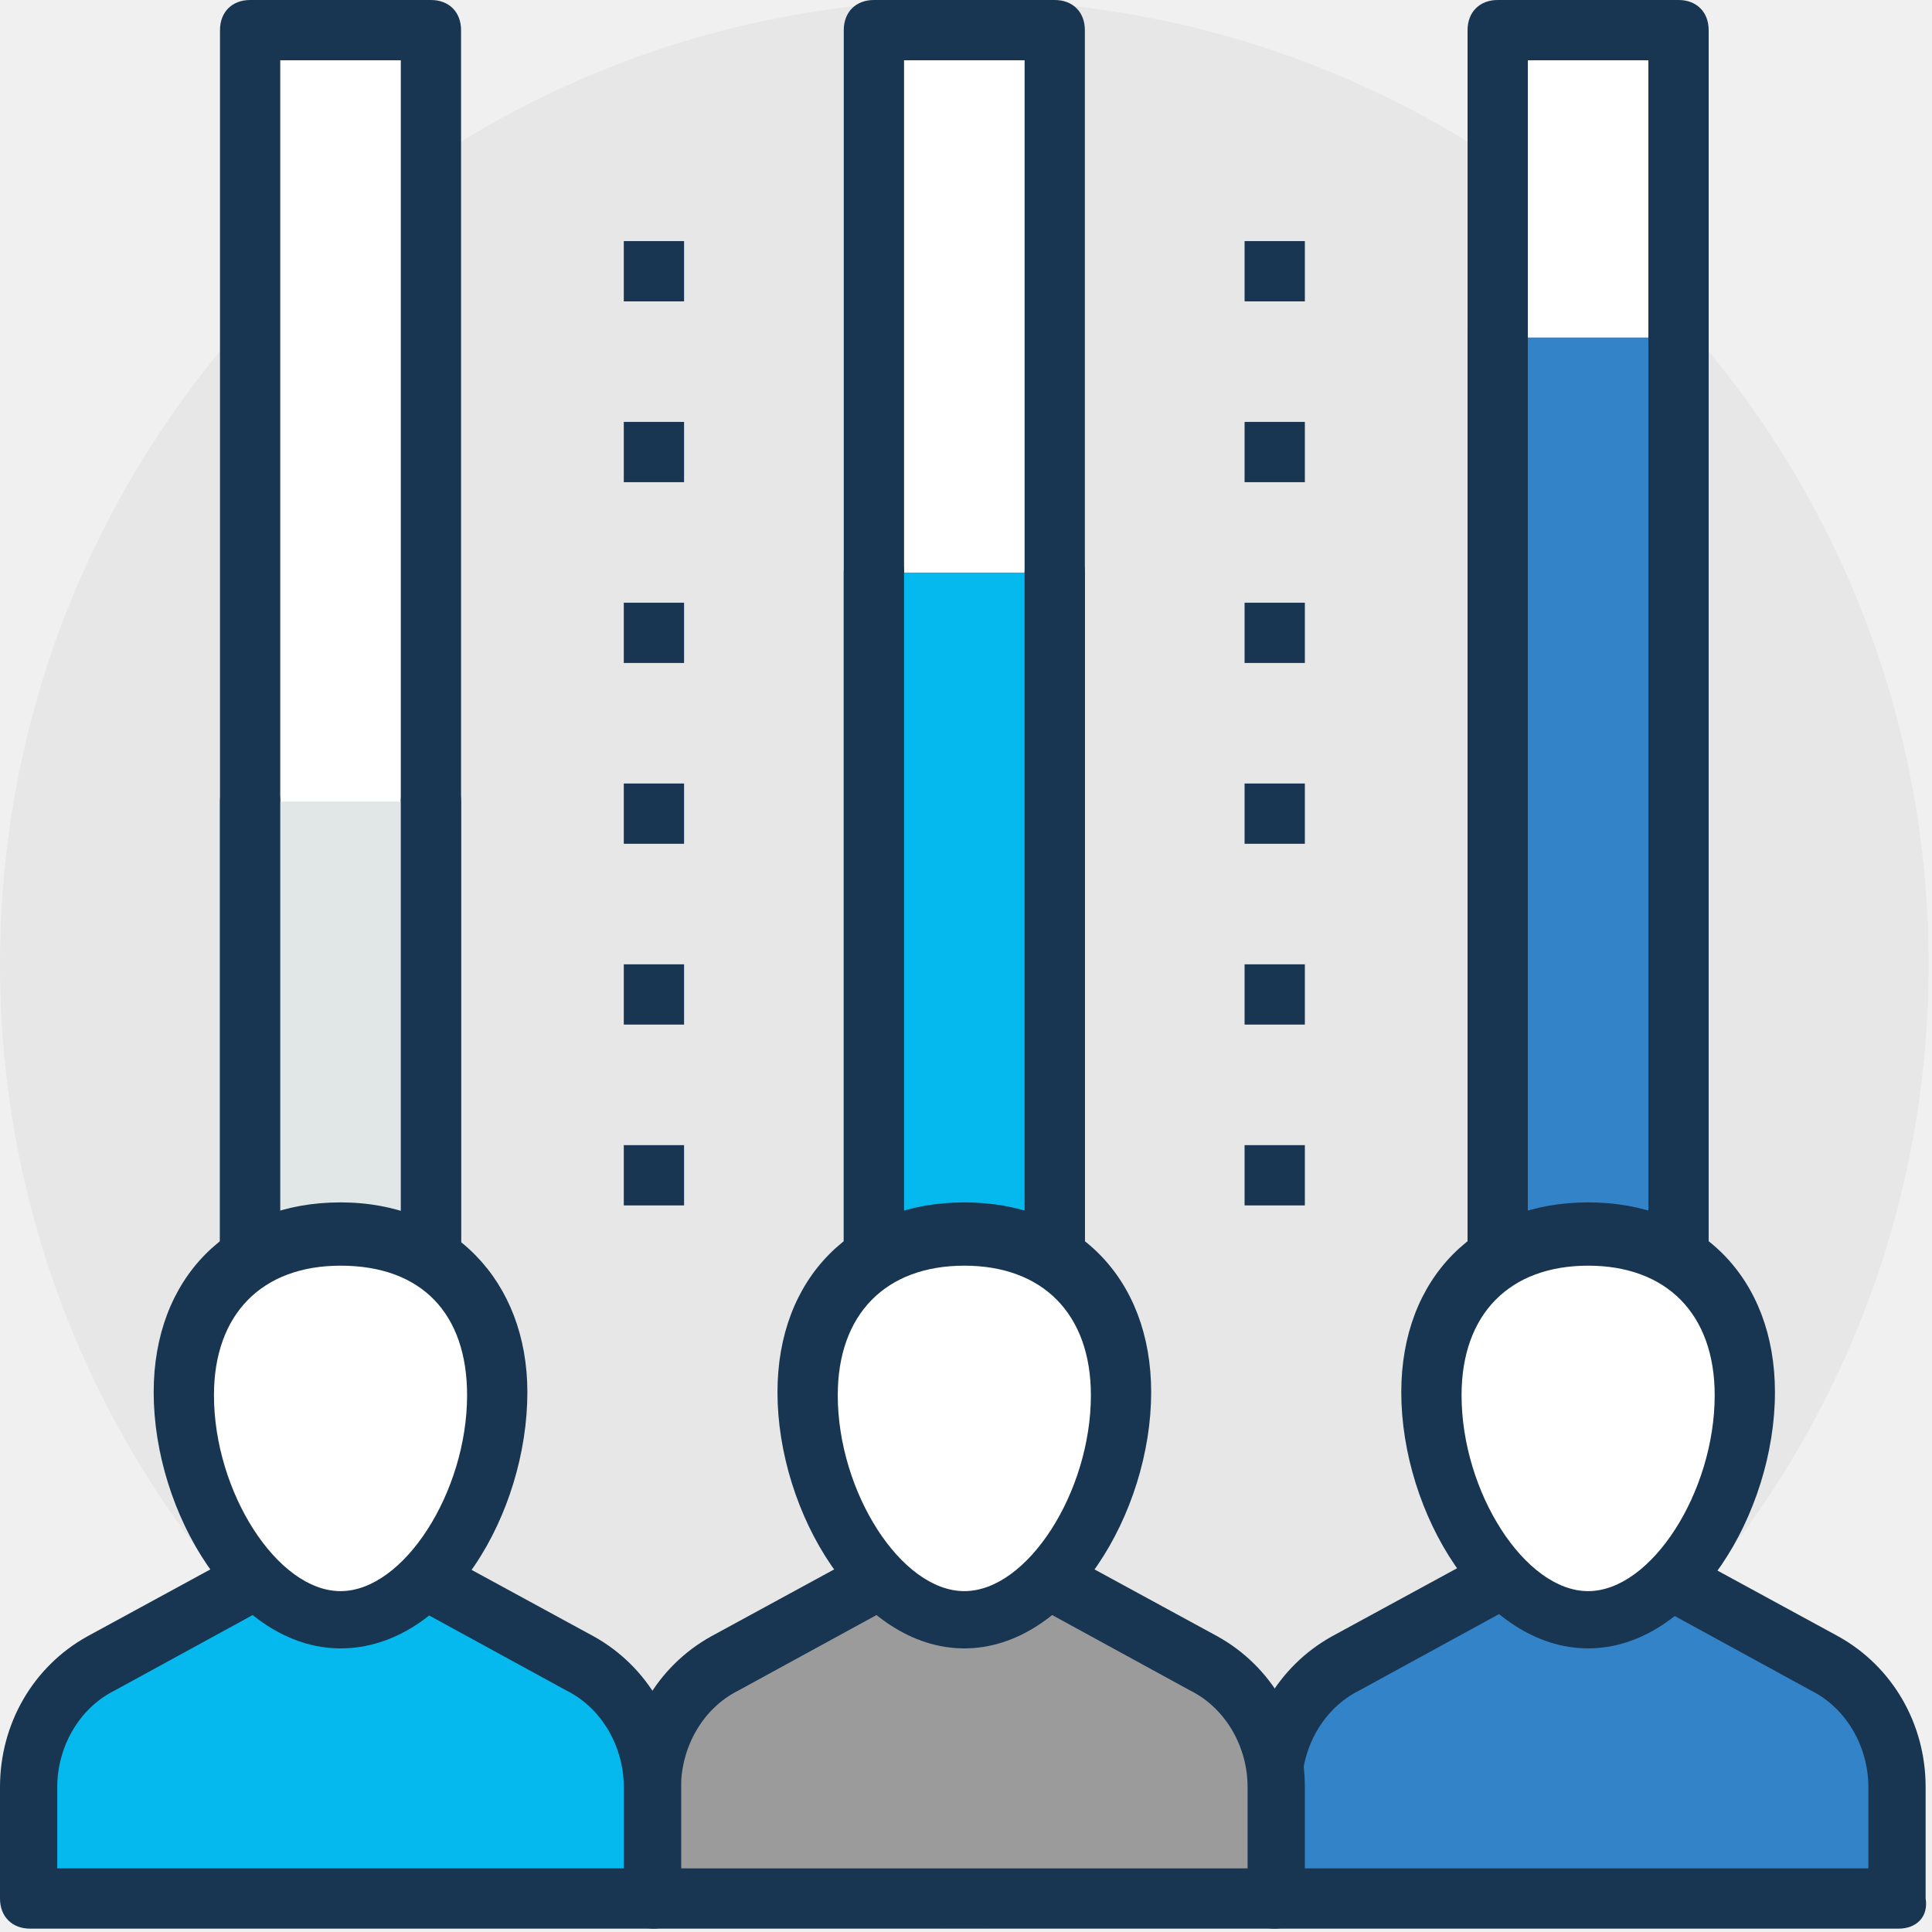
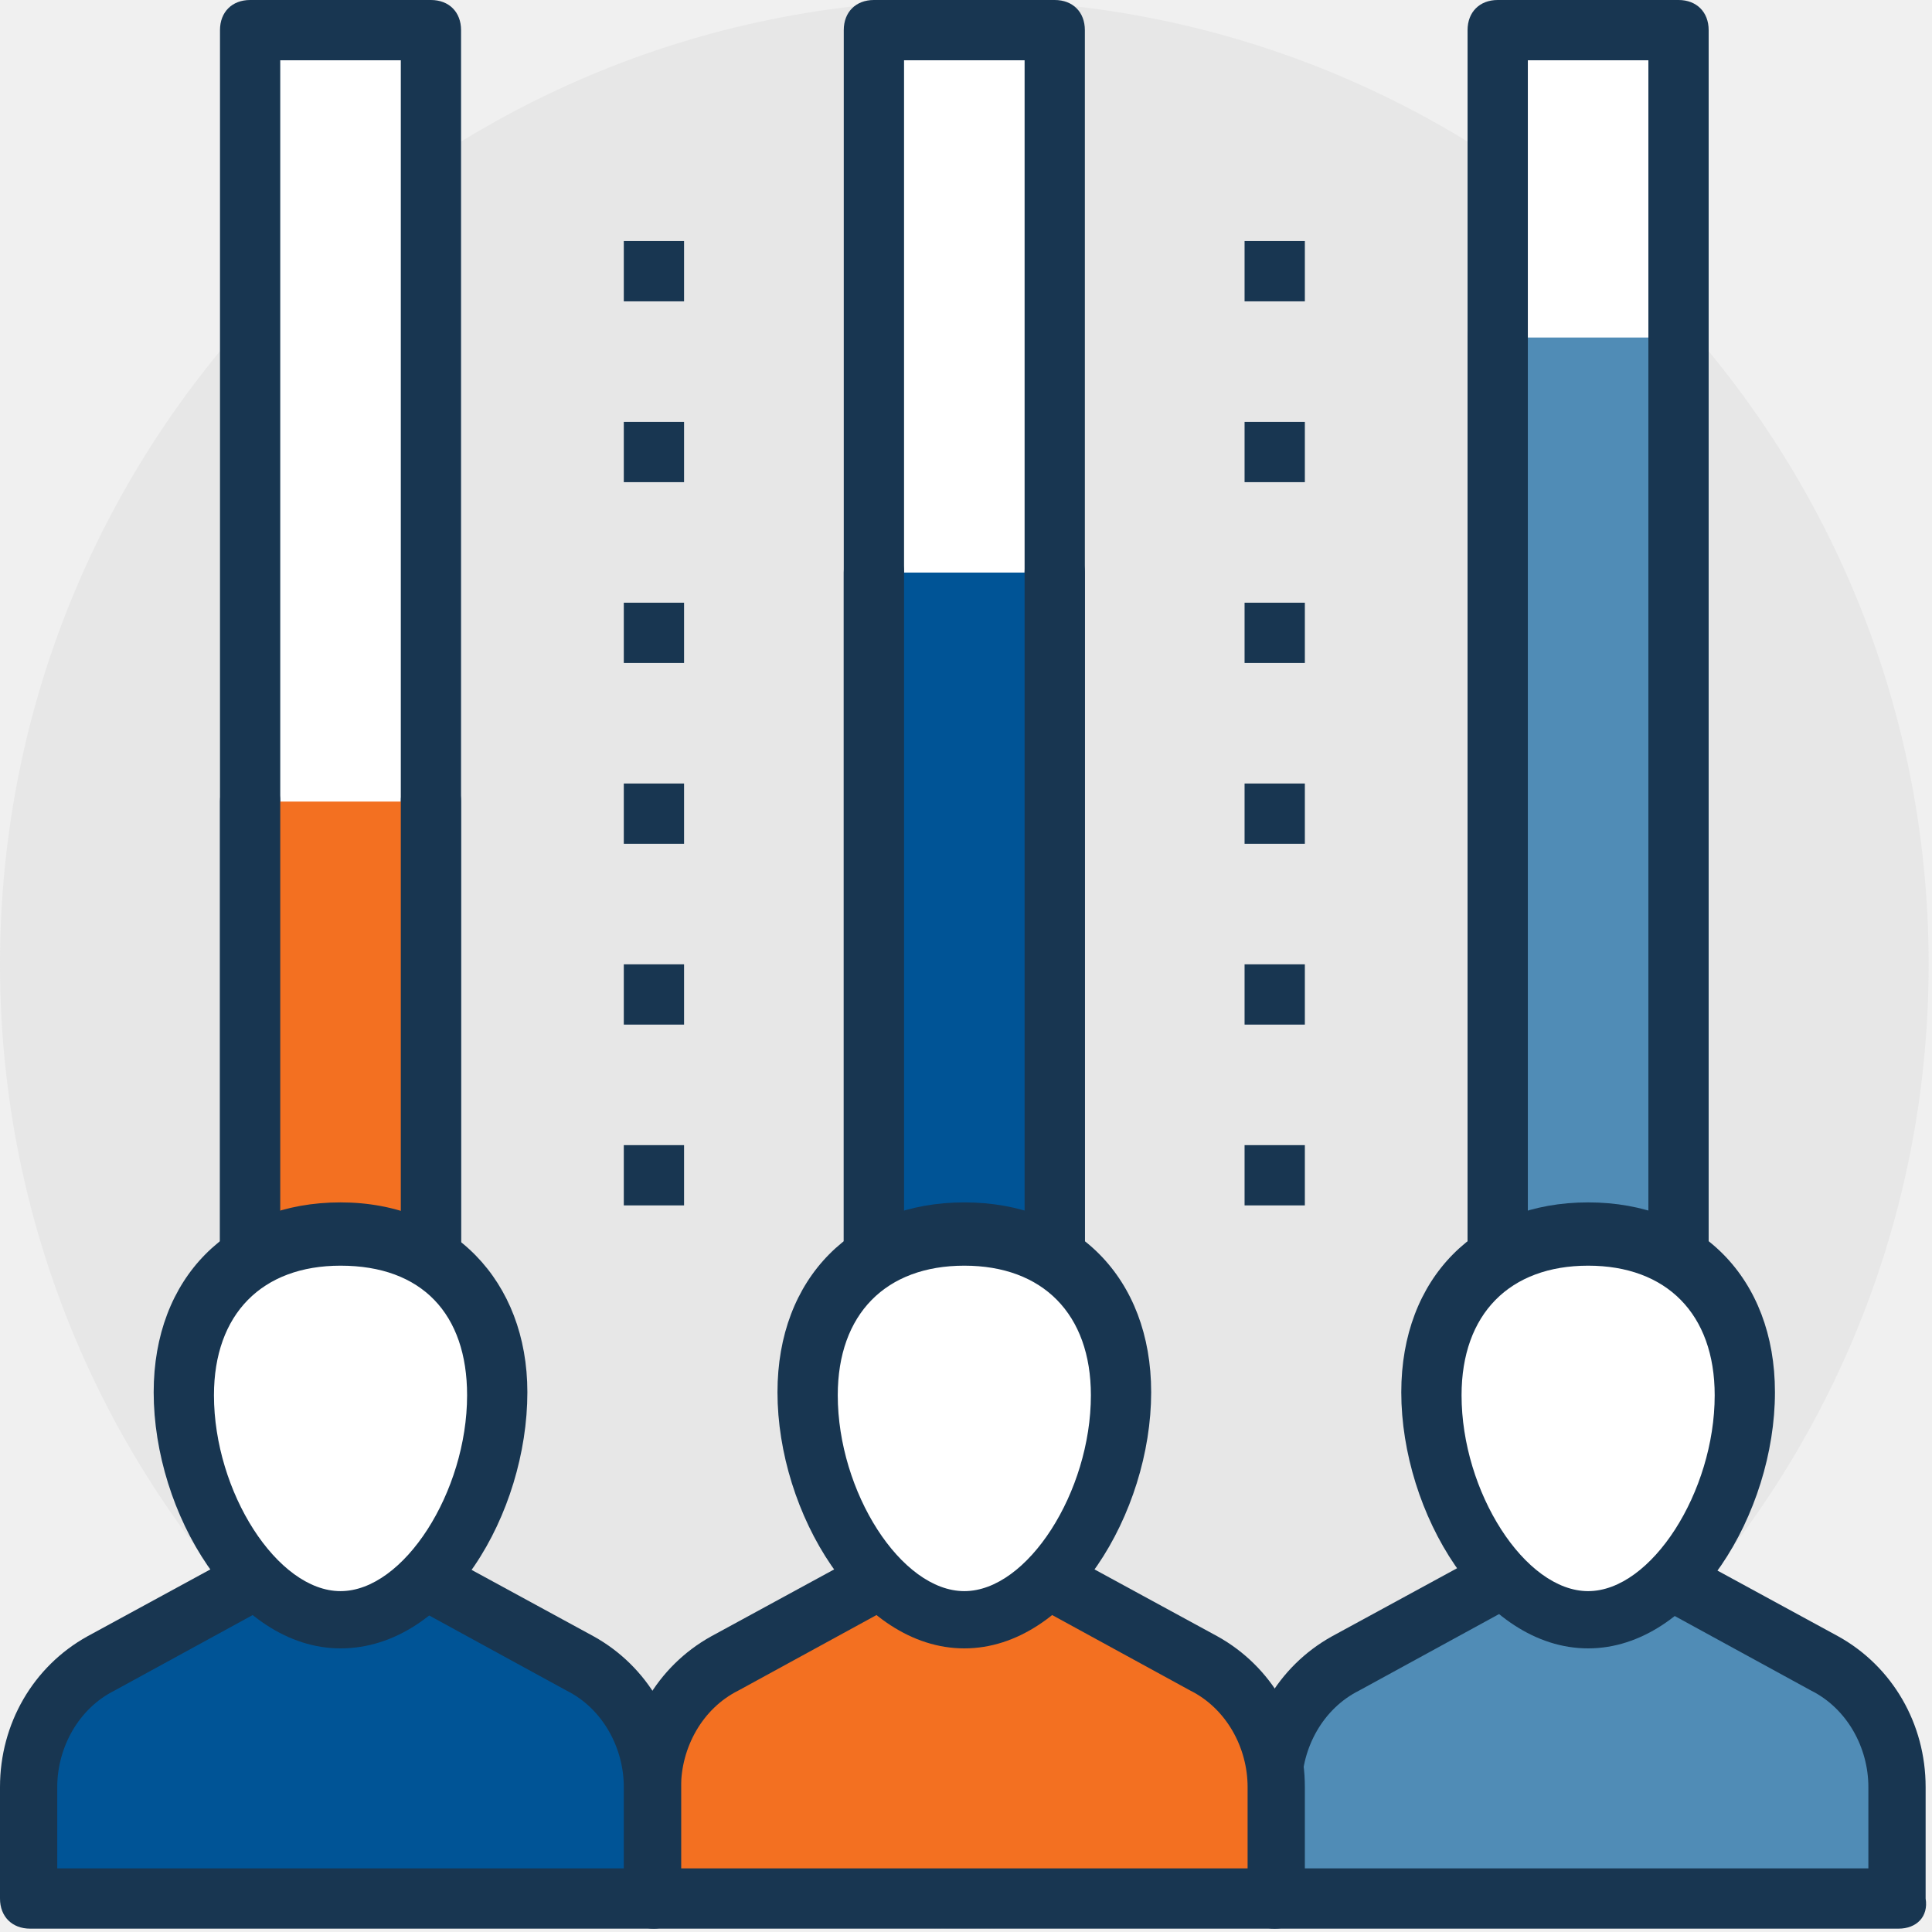
- <svg xmlns="http://www.w3.org/2000/svg" width="90px" height="90px" viewBox="0 0 90 90" version="1.1">
-   <defs />
-   <g id="Welcome" stroke="none" stroke-width="1" fill="none" fill-rule="evenodd">
-     <g id="1-index-1440" transform="translate(-517, -532)" fill-rule="nonzero">
-       <g id="Group-4" transform="translate(417, 461)">
-         <g id="skills" transform="translate(100, 71)">
-           <circle id="Oval" fill="#E7E7E7" cx="44.922" cy="44.922" r="44.922" />
-           <rect id="Rectangle-path" fill="#FFFFFF" x="69.769" y="1.404" width="8.423" height="62.61" />
-           <path d="M78.192,65.418 L69.769,65.418 C68.927,65.418 68.365,64.856 68.365,64.014 L68.365,1.404 C68.365,0.562 68.927,0 69.769,0 L78.192,0 C79.034,0 79.596,0.562 79.596,1.404 L79.596,64.014 C79.596,64.716 78.894,65.418 78.192,65.418 Z M71.173,62.61 L76.788,62.61 L76.788,2.808 L71.173,2.808 L71.173,62.61 Z" id="Shape" fill="#183651" />
-           <polyline id="Shape" fill="#3283C8" points="69.769 15.723 69.769 64.014 78.192 64.014 78.192 15.723" />
-           <path d="M78.192,65.418 L69.769,65.418 C68.927,65.418 68.365,64.856 68.365,64.014 L68.365,15.723 C68.365,14.88 68.927,14.319 69.769,14.319 C70.612,14.319 71.173,14.88 71.173,15.723 L71.173,62.61 L76.788,62.61 L76.788,15.723 C76.788,14.88 77.35,14.319 78.192,14.319 C79.034,14.319 79.596,14.88 79.596,15.723 L79.596,64.014 C79.596,64.716 78.894,65.418 78.192,65.418 Z" id="Shape" fill="#183651" />
-           <rect id="Rectangle-path" fill="#FFFFFF" x="40.71" y="1.404" width="8.423" height="62.61" />
-           <path d="M49.133,65.418 L40.71,65.418 C39.868,65.418 39.306,64.856 39.306,64.014 L39.306,1.404 C39.306,0.562 39.868,0 40.71,0 L49.133,0 C49.975,0 50.537,0.562 50.537,1.404 L50.537,64.014 C50.537,64.716 49.975,65.418 49.133,65.418 Z M42.114,62.61 L47.73,62.61 L47.73,2.808 L42.114,2.808 L42.114,62.61 Z" id="Shape" fill="#183651" />
-           <polyline id="Shape" fill="#05B8EE" points="40.71 26.672 40.71 64.014 49.133 64.014 49.133 26.672" />
-           <path d="M49.133,65.418 L40.71,65.418 C39.868,65.418 39.306,64.856 39.306,64.014 L39.306,26.672 C39.306,25.83 39.868,25.269 40.71,25.269 C41.553,25.269 42.114,25.83 42.114,26.672 L42.114,62.61 L47.729,62.61 L47.729,26.672 C47.729,25.83 48.291,25.269 49.133,25.269 C49.975,25.269 50.537,25.83 50.537,26.672 L50.537,64.014 C50.537,64.716 49.975,65.418 49.133,65.418 Z" id="Shape" fill="#183651" />
-           <rect id="Rectangle-path" fill="#FFFFFF" x="11.652" y="1.404" width="8.423" height="62.61" />
-           <path d="M20.074,65.418 L11.652,65.418 C10.809,65.418 10.248,64.856 10.248,64.014 L10.248,1.404 C10.248,0.562 10.809,0 11.652,0 L20.074,0 C20.917,0 21.478,0.562 21.478,1.404 L21.478,64.014 C21.478,64.716 20.917,65.418 20.074,65.418 Z M13.055,62.61 L18.671,62.61 L18.671,2.808 L13.055,2.808 L13.055,62.61 Z" id="Shape" fill="#183651" />
-           <polyline id="Shape" fill="#E1E6E7" points="11.652 37.341 11.652 64.014 20.074 64.014 20.074 37.341" />
-           <g id="Group" transform="translate(10.15842, 11.22772)" fill="#183651">
-             <path d="M9.916,54.19 L1.493,54.19 C0.651,54.19 0.089,53.628 0.089,52.786 L0.089,26.114 C0.089,25.271 0.651,24.71 1.493,24.71 C2.335,24.71 2.897,25.271 2.897,26.114 L2.897,51.382 L8.512,51.382 L8.512,26.114 C8.512,25.271 9.074,24.71 9.916,24.71 C10.758,24.71 11.32,25.271 11.32,26.114 L11.32,52.786 C11.32,53.488 10.758,54.19 9.916,54.19 Z" id="Shape" />
-             <rect id="Rectangle-path" x="47.819" y="42.117" width="2.808" height="2.808" />
-             <rect id="Rectangle-path" x="47.819" y="33.694" width="2.808" height="2.808" />
-             <rect id="Rectangle-path" x="47.819" y="25.271" width="2.808" height="2.808" />
-             <rect id="Rectangle-path" x="47.819" y="16.848" width="2.808" height="2.808" />
-             <rect id="Rectangle-path" x="47.819" y="8.426" width="2.808" height="2.808" />
-             <rect id="Rectangle-path" x="47.819" y="0.003" width="2.808" height="2.808" />
-             <rect id="Rectangle-path" x="18.9" y="42.117" width="2.808" height="2.808" />
-             <rect id="Rectangle-path" x="18.9" y="33.694" width="2.808" height="2.808" />
-             <rect id="Rectangle-path" x="18.9" y="25.271" width="2.808" height="2.808" />
-             <rect id="Rectangle-path" x="18.9" y="16.848" width="2.808" height="2.808" />
-             <rect id="Rectangle-path" x="18.9" y="8.426" width="2.808" height="2.808" />
-             <rect id="Rectangle-path" x="18.9" y="0.003" width="2.808" height="2.808" />
+ <svg xmlns="http://www.w3.org/2000/svg" style="isolation:isolate" viewBox="0 0 90 90" width="90pt" height="90pt">
+   <defs fill="#000000">
+     <clipPath id="_clipPath_vIhbmb5Npx0sKiTij0enX6FwOaxse84l" fill="#000000">
+       <rect width="90" height="90" fill="#000000" />
+     </clipPath>
+   </defs>
+   <g clip-path="url(#_clipPath_vIhbmb5Npx0sKiTij0enX6FwOaxse84l)">
+     <g>
+       <g>
+         <g>
+           <circle vector-effect="non-scaling-stroke" cx="44.922" cy="44.922" r="44.922" fill="#e7e7e7" />
+           <rect x="69.769" y="1.404" width="8.423" height="62.61" transform="matrix(1,0,0,1,0,0)" fill="rgb(255,255,255)" />
+           <path d=" M 78.192 65.418 L 69.769 65.418 C 68.927 65.418 68.365 64.856 68.365 64.014 L 68.365 1.404 C 68.365 0.562 68.927 0 69.769 0 L 78.192 0 C 79.034 0 79.596 0.562 79.596 1.404 L 79.596 64.014 C 79.596 64.716 78.894 65.418 78.192 65.418 Z  M 71.173 62.61 L 76.788 62.61 L 76.788 2.808 L 71.173 2.808 L 71.173 62.61 L 71.173 62.61 Z " fill="rgb(24,54,81)" />
+           <path d=" M 69.769 15.723 L 69.769 64.014 L 78.192 64.014 L 78.192 15.723" fill="#508cb6" />
+           <path d=" M 78.192 65.418 L 69.769 65.418 C 68.927 65.418 68.365 64.856 68.365 64.014 L 68.365 15.723 C 68.365 14.88 68.927 14.319 69.769 14.319 C 70.612 14.319 71.173 14.88 71.173 15.723 L 71.173 62.61 L 76.788 62.61 L 76.788 15.723 C 76.788 14.88 77.35 14.319 78.192 14.319 C 79.034 14.319 79.596 14.88 79.596 15.723 L 79.596 64.014 C 79.596 64.716 78.894 65.418 78.192 65.418 Z " fill="rgb(24,54,81)" />
+           <path d=" M 40.71 1.404 L 49.133 1.404 L 49.133 64.014 L 40.71 64.014 L 40.71 1.404 Z " fill="rgb(255,255,255)" />
+           <path d=" M 49.133 65.418 L 40.71 65.418 C 39.868 65.418 39.306 64.856 39.306 64.014 L 39.306 1.404 C 39.306 0.562 39.868 0 40.71 0 L 49.133 0 C 49.975 0 50.537 0.562 50.537 1.404 L 50.537 64.014 C 50.537 64.716 49.975 65.418 49.133 65.418 Z  M 42.114 62.61 L 47.73 62.61 L 47.73 2.808 L 42.114 2.808 L 42.114 62.61 L 42.114 62.61 L 42.114 62.61 Z " fill="rgb(24,54,81)" />
+           <path d=" M 40.71 26.672 L 40.71 64.014 L 49.133 64.014 L 49.133 26.672" fill="#005496" />
+           <path d=" M 49.133 65.418 L 40.71 65.418 C 39.868 65.418 39.306 64.856 39.306 64.014 L 39.306 26.672 C 39.306 25.83 39.868 25.269 40.71 25.269 C 41.553 25.269 42.114 25.83 42.114 26.672 L 42.114 62.61 L 47.729 62.61 L 47.729 26.672 C 47.729 25.83 48.291 25.269 49.133 25.269 C 49.975 25.269 50.537 25.83 50.537 26.672 L 50.537 64.014 C 50.537 64.716 49.975 65.418 49.133 65.418 Z " fill="rgb(24,54,81)" />
+           <rect x="11.652" y="1.404" width="8.423" height="62.61" transform="matrix(1,0,0,1,0,0)" fill="rgb(255,255,255)" />
+           <path d=" M 20.074 65.418 L 11.652 65.418 C 10.809 65.418 10.248 64.856 10.248 64.014 L 10.248 1.404 C 10.248 0.562 10.809 0 11.652 0 L 20.074 0 C 20.917 0 21.478 0.562 21.478 1.404 L 21.478 64.014 C 21.478 64.716 20.917 65.418 20.074 65.418 Z  M 13.055 62.61 L 18.671 62.61 L 18.671 2.808 L 13.055 2.808 L 13.055 62.61 L 13.055 62.61 Z " fill="rgb(24,54,81)" />
+           <path d=" M 11.652 37.341 L 11.652 64.014 L 20.074 64.014 L 20.074 37.341" fill="#f37021" />
+           <g>
+             <path d=" M 20.074 65.418 L 11.652 65.418 C 10.809 65.418 10.248 64.856 10.248 64.014 L 10.248 37.341 C 10.248 36.499 10.809 35.937 11.652 35.937 C 12.494 35.937 13.055 36.499 13.055 37.341 L 13.055 62.61 L 18.671 62.61 L 18.671 37.341 C 18.671 36.499 19.232 35.937 20.074 35.937 C 20.917 35.937 21.478 36.499 21.478 37.341 L 21.478 64.014 C 21.478 64.716 20.917 65.418 20.074 65.418 Z " fill="rgb(24,54,81)" />
+             <path d=" M 57.977 53.345 L 60.785 53.345 L 60.785 56.152 L 57.977 56.152 L 57.977 53.345 Z " fill="rgb(24,54,81)" />
+             <path d=" M 57.977 44.922 L 60.785 44.922 L 60.785 47.73 L 57.977 47.73 L 57.977 44.922 Z " fill="rgb(24,54,81)" />
+             <path d=" M 57.977 36.499 L 60.785 36.499 L 60.785 39.307 L 57.977 39.307 L 57.977 36.499 Z " fill="rgb(24,54,81)" />
+             <path d=" M 57.977 28.076 L 60.785 28.076 L 60.785 30.884 L 57.977 30.884 L 57.977 28.076 Z " fill="rgb(24,54,81)" />
+             <path d=" M 57.977 19.653 L 60.785 19.653 L 60.785 22.461 L 57.977 22.461 L 57.977 19.653 Z " fill="rgb(24,54,81)" />
+             <path d=" M 57.977 11.23 L 60.785 11.23 L 60.785 14.038 L 57.977 14.038 L 57.977 11.23 Z " fill="rgb(24,54,81)" />
+             <path d=" M 29.059 53.345 L 31.866 53.345 L 31.866 56.152 L 29.059 56.152 L 29.059 53.345 Z " fill="rgb(24,54,81)" />
+             <path d=" M 29.059 44.922 L 31.866 44.922 L 31.866 47.73 L 29.059 47.73 L 29.059 44.922 Z " fill="rgb(24,54,81)" />
+             <path d=" M 29.059 36.499 L 31.866 36.499 L 31.866 39.307 L 29.059 39.307 L 29.059 36.499 Z " fill="rgb(24,54,81)" />
+             <path d=" M 29.059 28.076 L 31.866 28.076 L 31.866 30.884 L 29.059 30.884 L 29.059 28.076 Z " fill="rgb(24,54,81)" />
+             <path d=" M 29.059 19.653 L 31.866 19.653 L 31.866 22.461 L 29.059 22.461 L 29.059 19.653 Z " fill="rgb(24,54,81)" />
+             <path d=" M 29.059 11.23 L 31.866 11.23 L 31.866 14.038 L 29.059 14.038 L 29.059 11.23 Z " fill="rgb(24,54,81)" />
          </g>
-           <path d="M85.071,77.49 L73.981,71.454 L62.891,77.49 C60.785,78.613 59.521,80.859 59.521,83.246 L59.521,88.44 L88.58,88.44 L88.58,83.246 C88.44,80.859 87.176,78.613 85.071,77.49 Z" id="Shape" fill="#3283C8" />
-           <path d="M88.44,89.844 L59.381,89.844 C58.539,89.844 57.977,89.282 57.977,88.44 L57.977,83.246 C57.977,80.298 59.522,77.63 62.048,76.227 L73.138,70.19 C73.56,69.91 74.121,69.91 74.542,70.19 L85.632,76.227 C88.159,77.63 89.703,80.298 89.703,83.246 L89.703,88.44 C89.844,89.282 89.282,89.844 88.44,89.844 Z M60.785,87.036 L87.036,87.036 L87.036,83.246 C87.036,81.421 86.053,79.596 84.369,78.754 L73.84,72.998 L63.312,78.754 C61.627,79.596 60.644,81.421 60.644,83.246 L60.644,87.036 L60.785,87.036 Z" id="Shape" fill="#183651" />
-           <path d="M56.012,77.49 L44.922,71.454 L33.832,77.49 C31.726,78.613 30.462,80.859 30.462,83.246 L30.462,88.44 L59.521,88.44 L59.521,83.246 C59.381,80.859 58.118,78.613 56.012,77.49 Z" id="Shape" fill="#9B9B9B" />
-           <path d="M59.381,89.844 L30.463,89.844 C29.62,89.844 29.059,89.282 29.059,88.44 L29.059,83.246 C29.059,80.298 30.603,77.63 33.13,76.227 L44.22,70.19 C44.641,69.91 45.203,69.91 45.624,70.19 L56.714,76.227 C59.241,77.63 60.785,80.298 60.785,83.246 L60.785,88.44 C60.785,89.282 60.223,89.844 59.381,89.844 Z M31.866,87.036 L58.118,87.036 L58.118,83.246 C58.118,81.421 57.135,79.596 55.45,78.754 L44.922,72.998 L34.393,78.754 C32.709,79.596 31.726,81.421 31.726,83.246 L31.726,87.036 L31.866,87.036 Z" id="Shape" fill="#183651" />
-           <path d="M81.281,64.856 C81.281,69.769 78.052,75.385 73.981,75.385 C69.91,75.385 66.681,69.91 66.681,64.856 C66.681,59.943 69.91,57.416 73.981,57.416 C78.052,57.416 81.281,59.943 81.281,64.856 Z" id="Shape" fill="#FFFFFF" />
-           <path d="M73.981,76.788 C69.067,76.788 65.277,70.471 65.277,64.856 C65.277,59.522 68.787,56.012 73.981,56.012 C79.175,56.012 82.684,59.521 82.684,64.856 C82.684,70.471 78.894,76.788 73.981,76.788 Z M73.981,58.96 C70.331,58.96 68.085,61.206 68.085,64.996 C68.085,69.489 71.033,74.121 73.981,74.121 C76.929,74.121 79.877,69.489 79.877,64.996 C79.877,61.206 77.631,58.96 73.981,58.96 Z" id="Shape" fill="#183651" />
-           <path d="M52.222,64.856 C52.222,69.769 48.993,75.385 44.922,75.385 C40.851,75.385 37.622,69.91 37.622,64.856 C37.622,59.943 40.851,57.416 44.922,57.416 C48.993,57.416 52.222,59.943 52.222,64.856 Z" id="Shape" fill="#FFFFFF" />
-           <path d="M44.922,76.788 C40.009,76.788 36.218,70.471 36.218,64.856 C36.218,59.522 39.728,56.012 44.922,56.012 C50.116,56.012 53.626,59.521 53.626,64.856 C53.625,70.471 49.835,76.788 44.922,76.788 Z M44.922,58.96 C41.272,58.96 39.026,61.206 39.026,64.996 C39.026,69.489 41.974,74.121 44.922,74.121 C47.87,74.121 50.818,69.489 50.818,64.996 C50.818,61.206 48.572,58.96 44.922,58.96 Z" id="Shape" fill="#183651" />
-           <path d="M27.094,77.49 L16.003,71.454 L4.913,77.49 C2.808,78.613 1.544,80.859 1.544,83.246 L1.544,88.44 L30.603,88.44 L30.603,83.246 C30.463,80.859 29.059,78.613 27.094,77.49 Z" id="Shape" fill="#05B8EE" />
-           <path d="M30.463,89.844 L1.404,89.844 C0.562,89.844 0,89.282 0,88.44 L0,83.246 C0,80.298 1.544,77.63 4.071,76.227 L15.161,70.19 C15.582,69.91 16.144,69.91 16.565,70.19 L27.655,76.227 C30.182,77.63 31.726,80.298 31.726,83.246 L31.726,88.44 C31.866,89.282 31.165,89.844 30.463,89.844 Z M2.808,87.036 L29.059,87.036 L29.059,83.246 C29.059,81.421 28.076,79.596 26.392,78.754 L15.863,72.998 L5.334,78.754 C3.65,79.596 2.667,81.421 2.667,83.246 L2.667,87.036 L2.808,87.036 Z" id="Shape" fill="#183651" />
-           <path d="M23.163,64.856 C23.163,69.769 19.934,75.385 15.863,75.385 C11.792,75.385 8.563,69.91 8.563,64.856 C8.563,59.943 11.792,57.416 15.863,57.416 C19.934,57.416 23.163,59.943 23.163,64.856 Z" id="Shape" fill="#FFFFFF" />
-           <path d="M15.863,76.788 C10.95,76.788 7.159,70.471 7.159,64.856 C7.159,59.522 10.669,56.012 15.863,56.012 C21.057,56.012 24.567,59.662 24.567,64.856 C24.567,70.471 20.917,76.788 15.863,76.788 Z M15.863,58.96 C12.213,58.96 9.967,61.206 9.967,64.996 C9.967,69.489 12.915,74.121 15.863,74.121 C18.811,74.121 21.759,69.489 21.759,64.996 C21.759,61.206 19.653,58.96 15.863,58.96 Z" id="Shape" fill="#183651" />
+           <path d=" M 85.071 77.49 L 73.981 71.454 L 62.891 77.49 C 60.785 78.613 59.521 80.859 59.521 83.246 L 59.521 88.44 L 88.58 88.44 L 88.58 83.246 C 88.44 80.859 87.176 78.613 85.071 77.49 Z " fill="#508cb6" />
+           <path d=" M 88.44 89.844 L 59.381 89.844 C 58.539 89.844 57.977 89.282 57.977 88.44 L 57.977 83.246 C 57.977 80.298 59.522 77.63 62.048 76.227 L 73.138 70.19 C 73.56 69.91 74.121 69.91 74.542 70.19 L 85.632 76.227 C 88.159 77.63 89.703 80.298 89.703 83.246 L 89.703 88.44 C 89.844 89.282 89.282 89.844 88.44 89.844 Z  M 60.785 87.036 L 87.036 87.036 L 87.036 83.246 C 87.036 81.421 86.053 79.596 84.369 78.754 L 73.84 72.998 L 63.312 78.754 C 61.627 79.596 60.644 81.421 60.644 83.246 L 60.644 87.036 L 60.785 87.036 L 60.785 87.036 Z " fill="rgb(24,54,81)" />
+           <path d=" M 56.012 77.49 L 44.922 71.454 L 33.832 77.49 C 31.726 78.613 30.462 80.859 30.462 83.246 L 30.462 88.44 L 59.521 88.44 L 59.521 83.246 C 59.381 80.859 58.118 78.613 56.012 77.49 Z " fill="#f37021" />
+           <path d=" M 59.381 89.844 L 30.463 89.844 C 29.62 89.844 29.059 89.282 29.059 88.44 L 29.059 83.246 C 29.059 80.298 30.603 77.63 33.13 76.227 L 44.22 70.19 C 44.641 69.91 45.203 69.91 45.624 70.19 L 56.714 76.227 C 59.241 77.63 60.785 80.298 60.785 83.246 L 60.785 88.44 C 60.785 89.282 60.223 89.844 59.381 89.844 Z  M 31.866 87.036 L 58.118 87.036 L 58.118 83.246 C 58.118 81.421 57.135 79.596 55.45 78.754 L 44.922 72.998 L 34.393 78.754 C 32.709 79.596 31.726 81.421 31.726 83.246 L 31.726 87.036 L 31.866 87.036 L 31.866 87.036 Z " fill="rgb(24,54,81)" />
+           <path d=" M 81.281 64.856 C 81.281 69.769 78.052 75.385 73.981 75.385 C 69.91 75.385 66.681 69.91 66.681 64.856 C 66.681 59.943 69.91 57.416 73.981 57.416 C 78.052 57.416 81.281 59.943 81.281 64.856 Z " fill="rgb(255,255,255)" />
+           <path d=" M 73.981 76.788 C 69.067 76.788 65.277 70.471 65.277 64.856 C 65.277 59.522 68.787 56.012 73.981 56.012 C 79.175 56.012 82.684 59.521 82.684 64.856 C 82.684 70.471 78.894 76.788 73.981 76.788 Z  M 73.981 58.96 C 70.331 58.96 68.085 61.206 68.085 64.996 C 68.085 69.489 71.033 74.121 73.981 74.121 C 76.929 74.121 79.877 69.489 79.877 64.996 C 79.877 61.206 77.631 58.96 73.981 58.96 Z " fill="rgb(24,54,81)" />
+           <path d=" M 52.222 64.856 C 52.222 69.769 48.993 75.385 44.922 75.385 C 40.851 75.385 37.622 69.91 37.622 64.856 C 37.622 59.943 40.851 57.416 44.922 57.416 C 48.993 57.416 52.222 59.943 52.222 64.856 Z " fill="rgb(255,255,255)" />
+           <path d=" M 44.922 76.788 C 40.009 76.788 36.218 70.471 36.218 64.856 C 36.218 59.522 39.728 56.012 44.922 56.012 C 50.116 56.012 53.626 59.521 53.626 64.856 C 53.625 70.471 49.835 76.788 44.922 76.788 Z  M 44.922 58.96 C 41.272 58.96 39.026 61.206 39.026 64.996 C 39.026 69.489 41.974 74.121 44.922 74.121 C 47.87 74.121 50.818 69.489 50.818 64.996 C 50.818 61.206 48.572 58.96 44.922 58.96 Z " fill="rgb(24,54,81)" />
+           <path d=" M 27.094 77.49 L 16.003 71.454 L 4.913 77.49 C 2.808 78.613 1.544 80.859 1.544 83.246 L 1.544 88.44 L 30.603 88.44 L 30.603 83.246 C 30.463 80.859 29.059 78.613 27.094 77.49 Z " fill="#005496" />
+           <path d=" M 30.463 89.844 L 1.404 89.844 C 0.562 89.844 0 89.282 0 88.44 L 0 83.246 C 0 80.298 1.544 77.63 4.071 76.227 L 15.161 70.19 C 15.582 69.91 16.144 69.91 16.565 70.19 L 27.655 76.227 C 30.182 77.63 31.726 80.298 31.726 83.246 L 31.726 88.44 C 31.866 89.282 31.165 89.844 30.463 89.844 Z  M 2.808 87.036 L 29.059 87.036 L 29.059 83.246 C 29.059 81.421 28.076 79.596 26.392 78.754 L 15.863 72.998 L 5.334 78.754 C 3.65 79.596 2.667 81.421 2.667 83.246 L 2.667 87.036 L 2.808 87.036 L 2.808 87.036 Z " fill="rgb(24,54,81)" />
+           <path d=" M 23.163 64.856 C 23.163 69.769 19.934 75.385 15.863 75.385 C 11.792 75.385 8.563 69.91 8.563 64.856 C 8.563 59.943 11.792 57.416 15.863 57.416 C 19.934 57.416 23.163 59.943 23.163 64.856 Z " fill="rgb(255,255,255)" />
+           <path d=" M 15.863 76.788 C 10.95 76.788 7.159 70.471 7.159 64.856 C 7.159 59.522 10.669 56.012 15.863 56.012 C 21.057 56.012 24.567 59.662 24.567 64.856 C 24.567 70.471 20.917 76.788 15.863 76.788 Z  M 15.863 58.96 C 12.213 58.96 9.967 61.206 9.967 64.996 C 9.967 69.489 12.915 74.121 15.863 74.121 C 18.811 74.121 21.759 69.489 21.759 64.996 C 21.759 61.206 19.653 58.96 15.863 58.96 Z " fill="rgb(24,54,81)" />
        </g>
      </g>
    </g>
  </g>
</svg>
